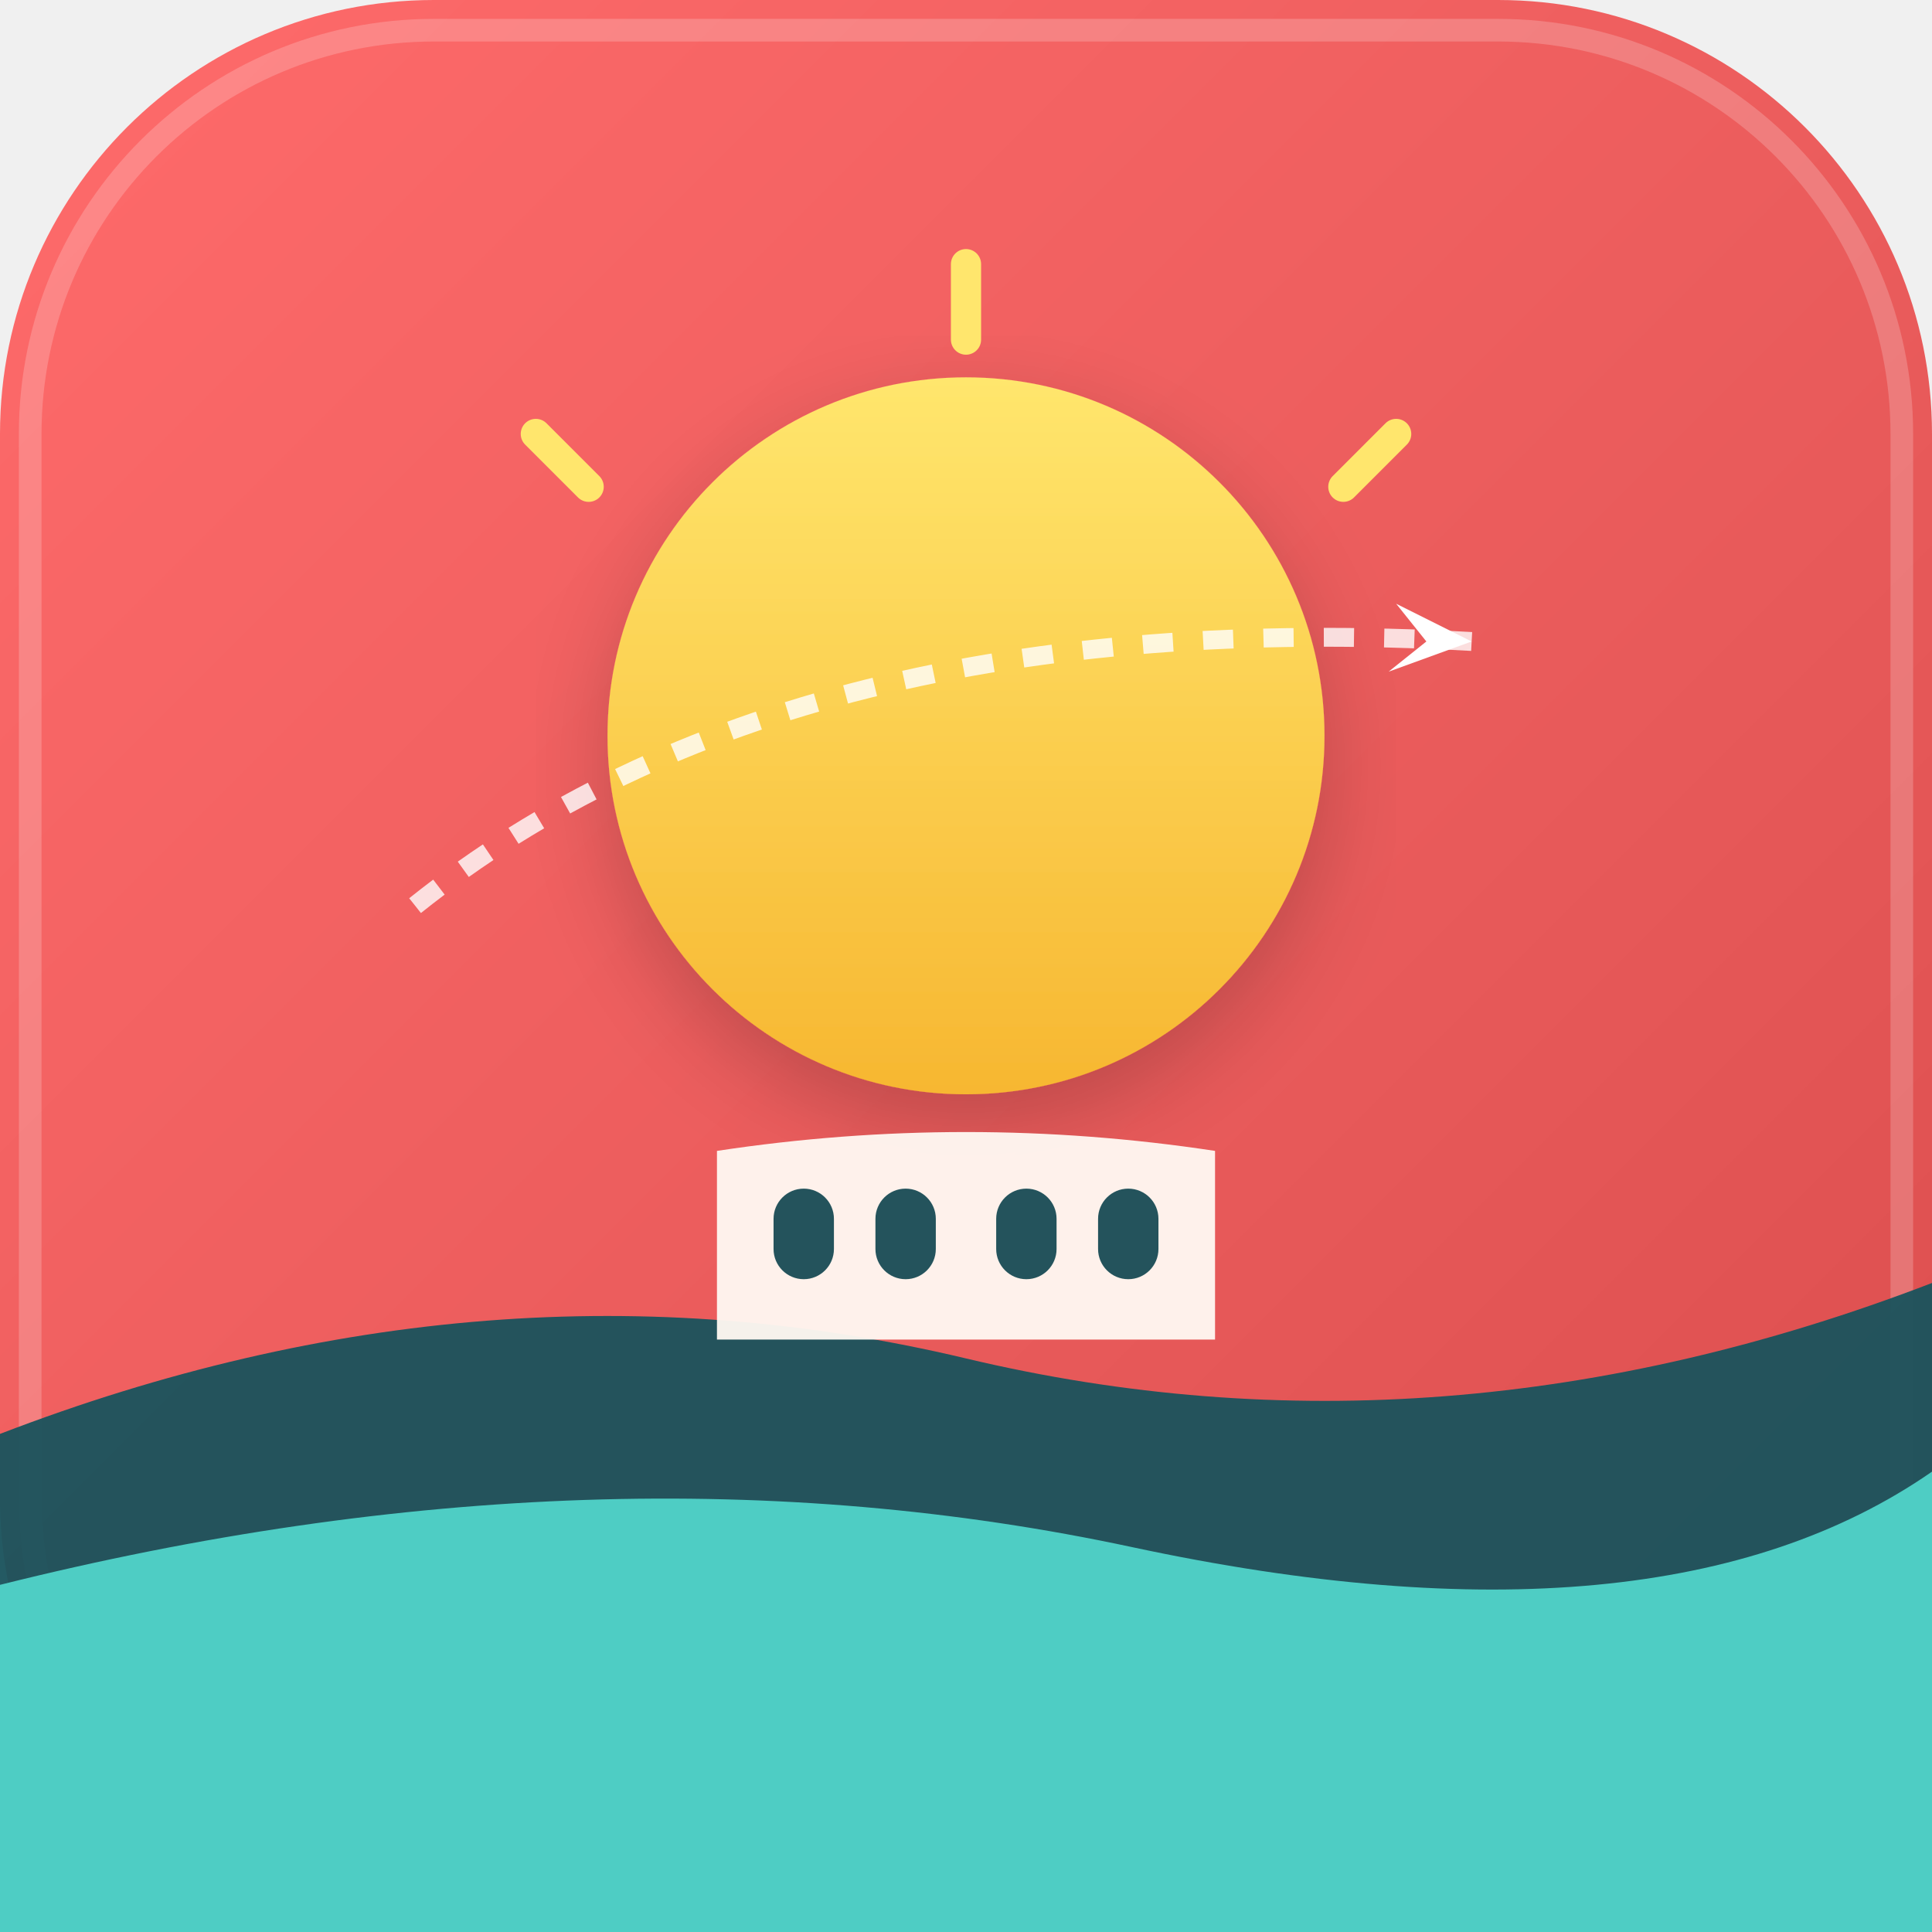
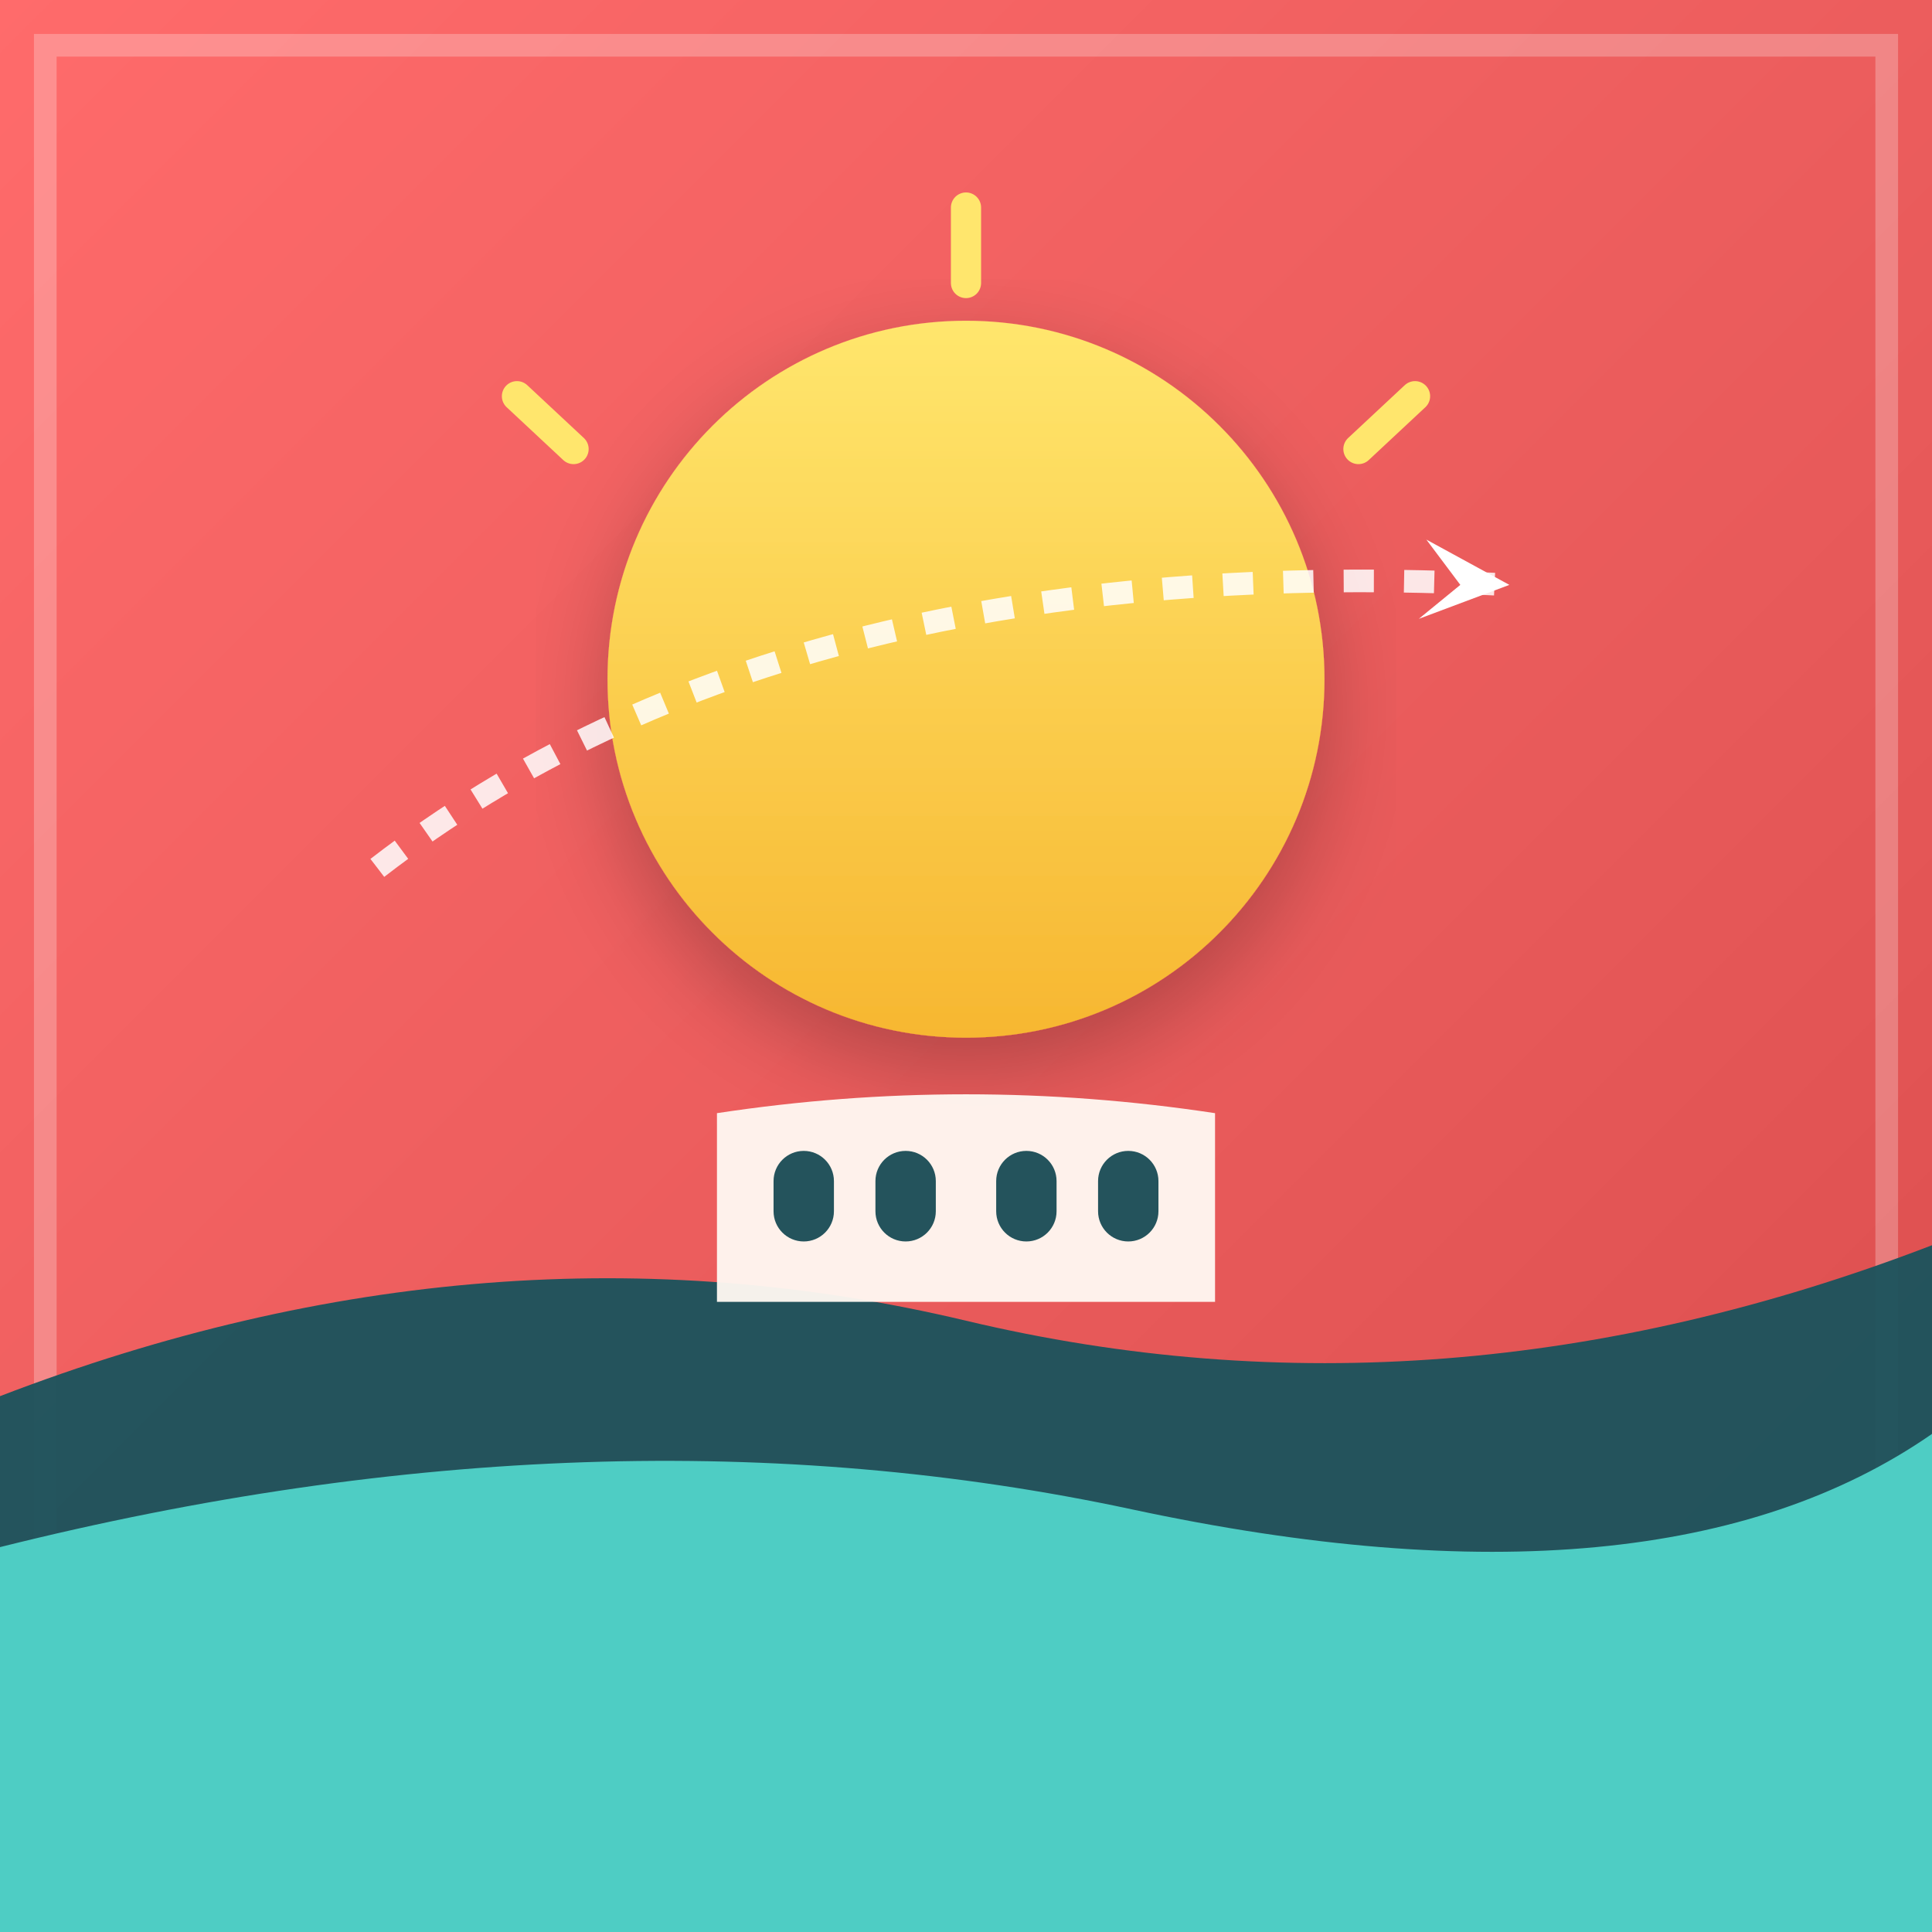
<svg xmlns="http://www.w3.org/2000/svg" viewBox="0 0 512 512" width="512" height="512">
  <defs>
    <linearGradient id="bgGrad" x1="0%" y1="0%" x2="100%" y2="100%">
      <stop offset="0%" stop-color="#FF6B6B" />
      <stop offset="60%" stop-color="#E85A5A" />
      <stop offset="100%" stop-color="#D94B4B" />
    </linearGradient>
    <linearGradient id="sunGrad" x1="0%" y1="0%" x2="0%" y2="100%">
      <stop offset="0%" stop-color="#FFE66D" />
      <stop offset="100%" stop-color="#F7B731" />
    </linearGradient>
    <filter id="shadow" x="-10%" y="-10%" width="120%" height="120%">
-       <feDropShadow dx="0" dy="8" stdDeviation="12" flood-color="#000000" flood-opacity="0.2" />
+       <feDropShadow dx="0" dy="8" stdDeviation="12" flood-color="#000000" flood-opacity="0.25" />
    </filter>
  </defs>
-   <rect width="512" height="512" rx="115" fill="url(#bgGrad)" />
-   <rect x="8" y="8" width="496" height="496" rx="107" fill="none" stroke="#FFFFFF" stroke-opacity="0.2" stroke-width="6" />
-   <circle cx="256" cy="195" r="95" fill="url(#sunGrad)" filter="url(#shadow)" />
-   <path d="M256 70 L256 90" stroke="#FFE66D" stroke-width="8" stroke-linecap="round" />
-   <path d="M370 115 L356 129" stroke="#FFE66D" stroke-width="8" stroke-linecap="round" />
-   <path d="M142 115 L156 129" stroke="#FFE66D" stroke-width="8" stroke-linecap="round" />
-   <path d="M0 380 Q130 330 256 360 T512 340 L512 512 L0 512 Z" fill="#1A535C" opacity="0.95" />
-   <path d="M0 420 Q160 380 300 410 T512 390 L512 512 L0 512 Z" fill="#4ECDC4" />
+   <rect width="512" height="512" fill="url(#bgGrad)" />
+   <rect x="12" y="12" width="488" height="488" fill="none" stroke="#FFFFFF" stroke-opacity="0.25" stroke-width="6" />
+   <circle cx="256" cy="180" r="95" fill="url(#sunGrad)" filter="url(#shadow)" />
+   <path d="M256 55 L256 75" stroke="#FFE66D" stroke-width="8" stroke-linecap="round" />
+   <path d="M375 105 L360 119" stroke="#FFE66D" stroke-width="8" stroke-linecap="round" />
+   <path d="M137 105 L152 119" stroke="#FFE66D" stroke-width="8" stroke-linecap="round" />
+   <path d="M0 370 Q130 320 256 350 T512 330 L512 512 L0 512 Z" fill="#1A535C" opacity="0.95" />
+   <path d="M0 410 Q160 370 300 400 T512 380 L512 512 L0 512 Z" fill="#4ECDC4" />
  <g fill="#FFF9F2" opacity="0.95">
-     <path d="M190 355 L190 305 Q256 295 322 305 L322 355 Z" />
-     <rect x="205" y="315" width="16" height="24" rx="8" fill="#1A535C" />
-     <rect x="232" y="315" width="16" height="24" rx="8" fill="#1A535C" />
-     <rect x="264" y="315" width="16" height="24" rx="8" fill="#1A535C" />
-     <rect x="291" y="315" width="16" height="24" rx="8" fill="#1A535C" />
+     <path d="M190 345 L190 295 Q256 285 322 295 L322 345 Z" />
+     <rect x="205" y="305" width="16" height="24" rx="8" fill="#1A535C" />
+     <rect x="232" y="305" width="16" height="24" rx="8" fill="#1A535C" />
+     <rect x="264" y="305" width="16" height="24" rx="8" fill="#1A535C" />
+     <rect x="291" y="305" width="16" height="24" rx="8" fill="#1A535C" />
  </g>
-   <path d="M110 240 Q210 160 390 170" fill="none" stroke="#FFFFFF" stroke-width="5" stroke-dasharray="8 8" opacity="0.8" />
-   <path d="M390 170 L370 160 L378 170 L368 178 Z" fill="#FFFFFF" />
+   <path d="M100 230 Q210 145 400 155" fill="none" stroke="#FFFFFF" stroke-width="6" stroke-dasharray="8 8" opacity="0.85" />
+   <path d="M400 155 L378 143 L387 155 L376 164 Z" fill="#FFFFFF" />
</svg>
